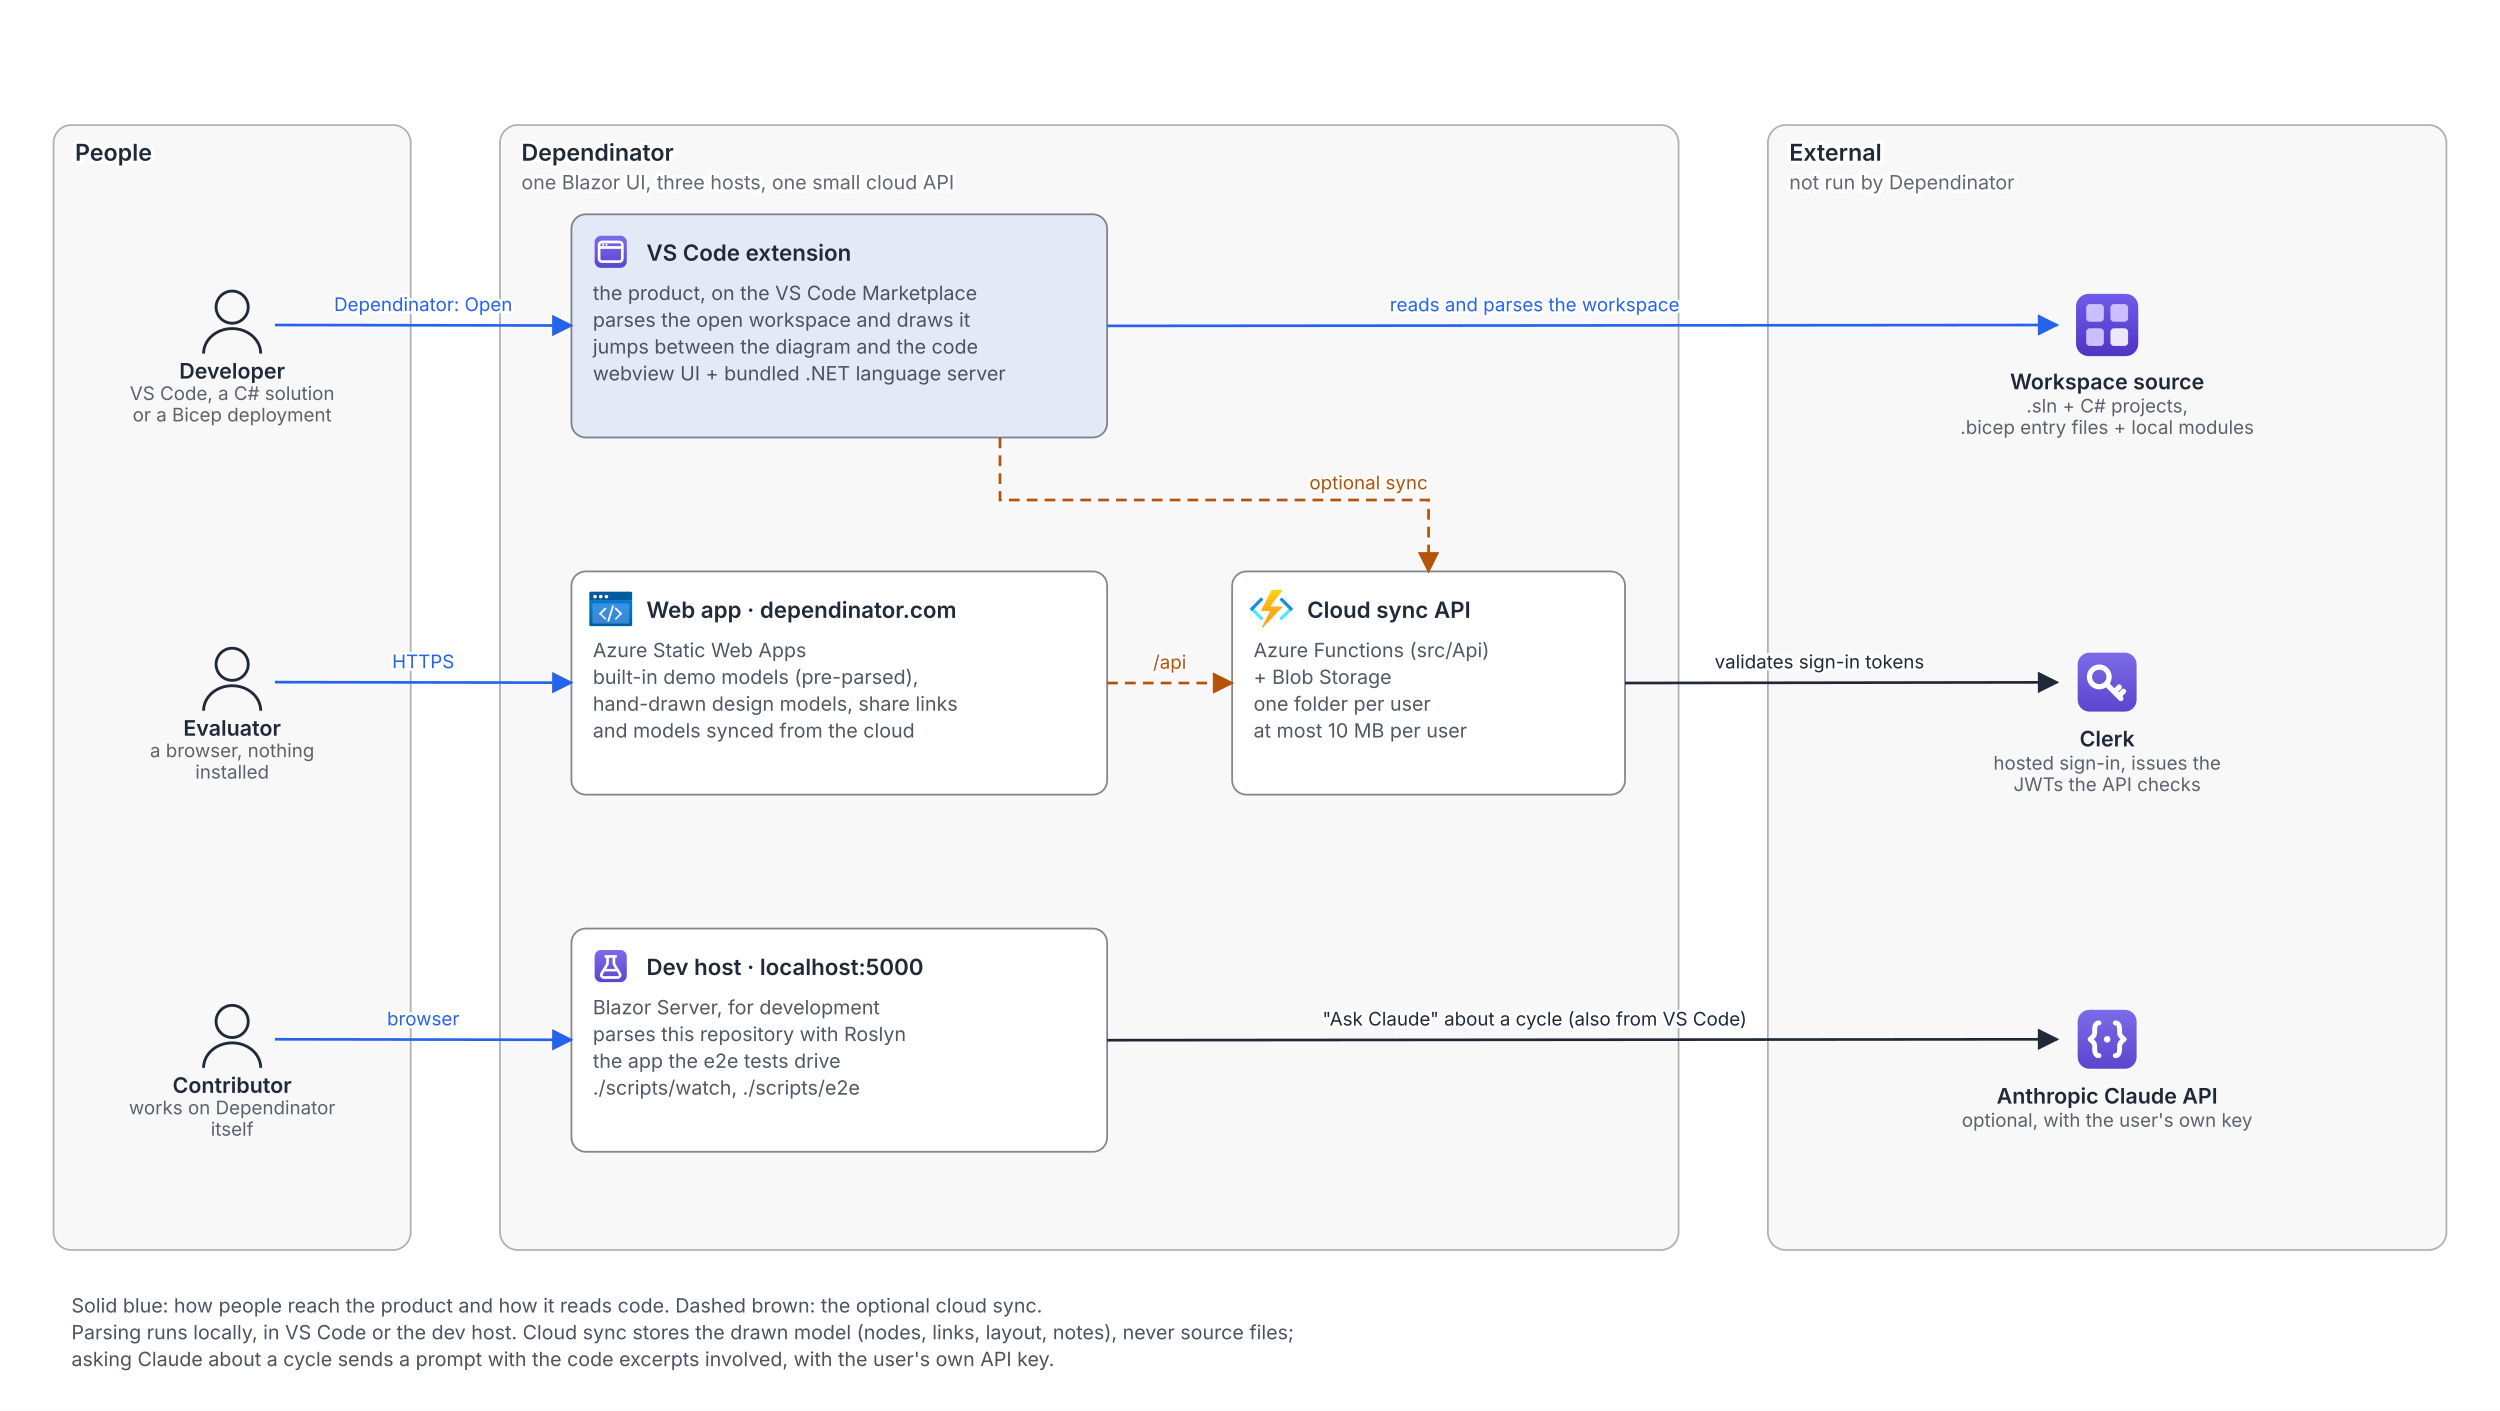
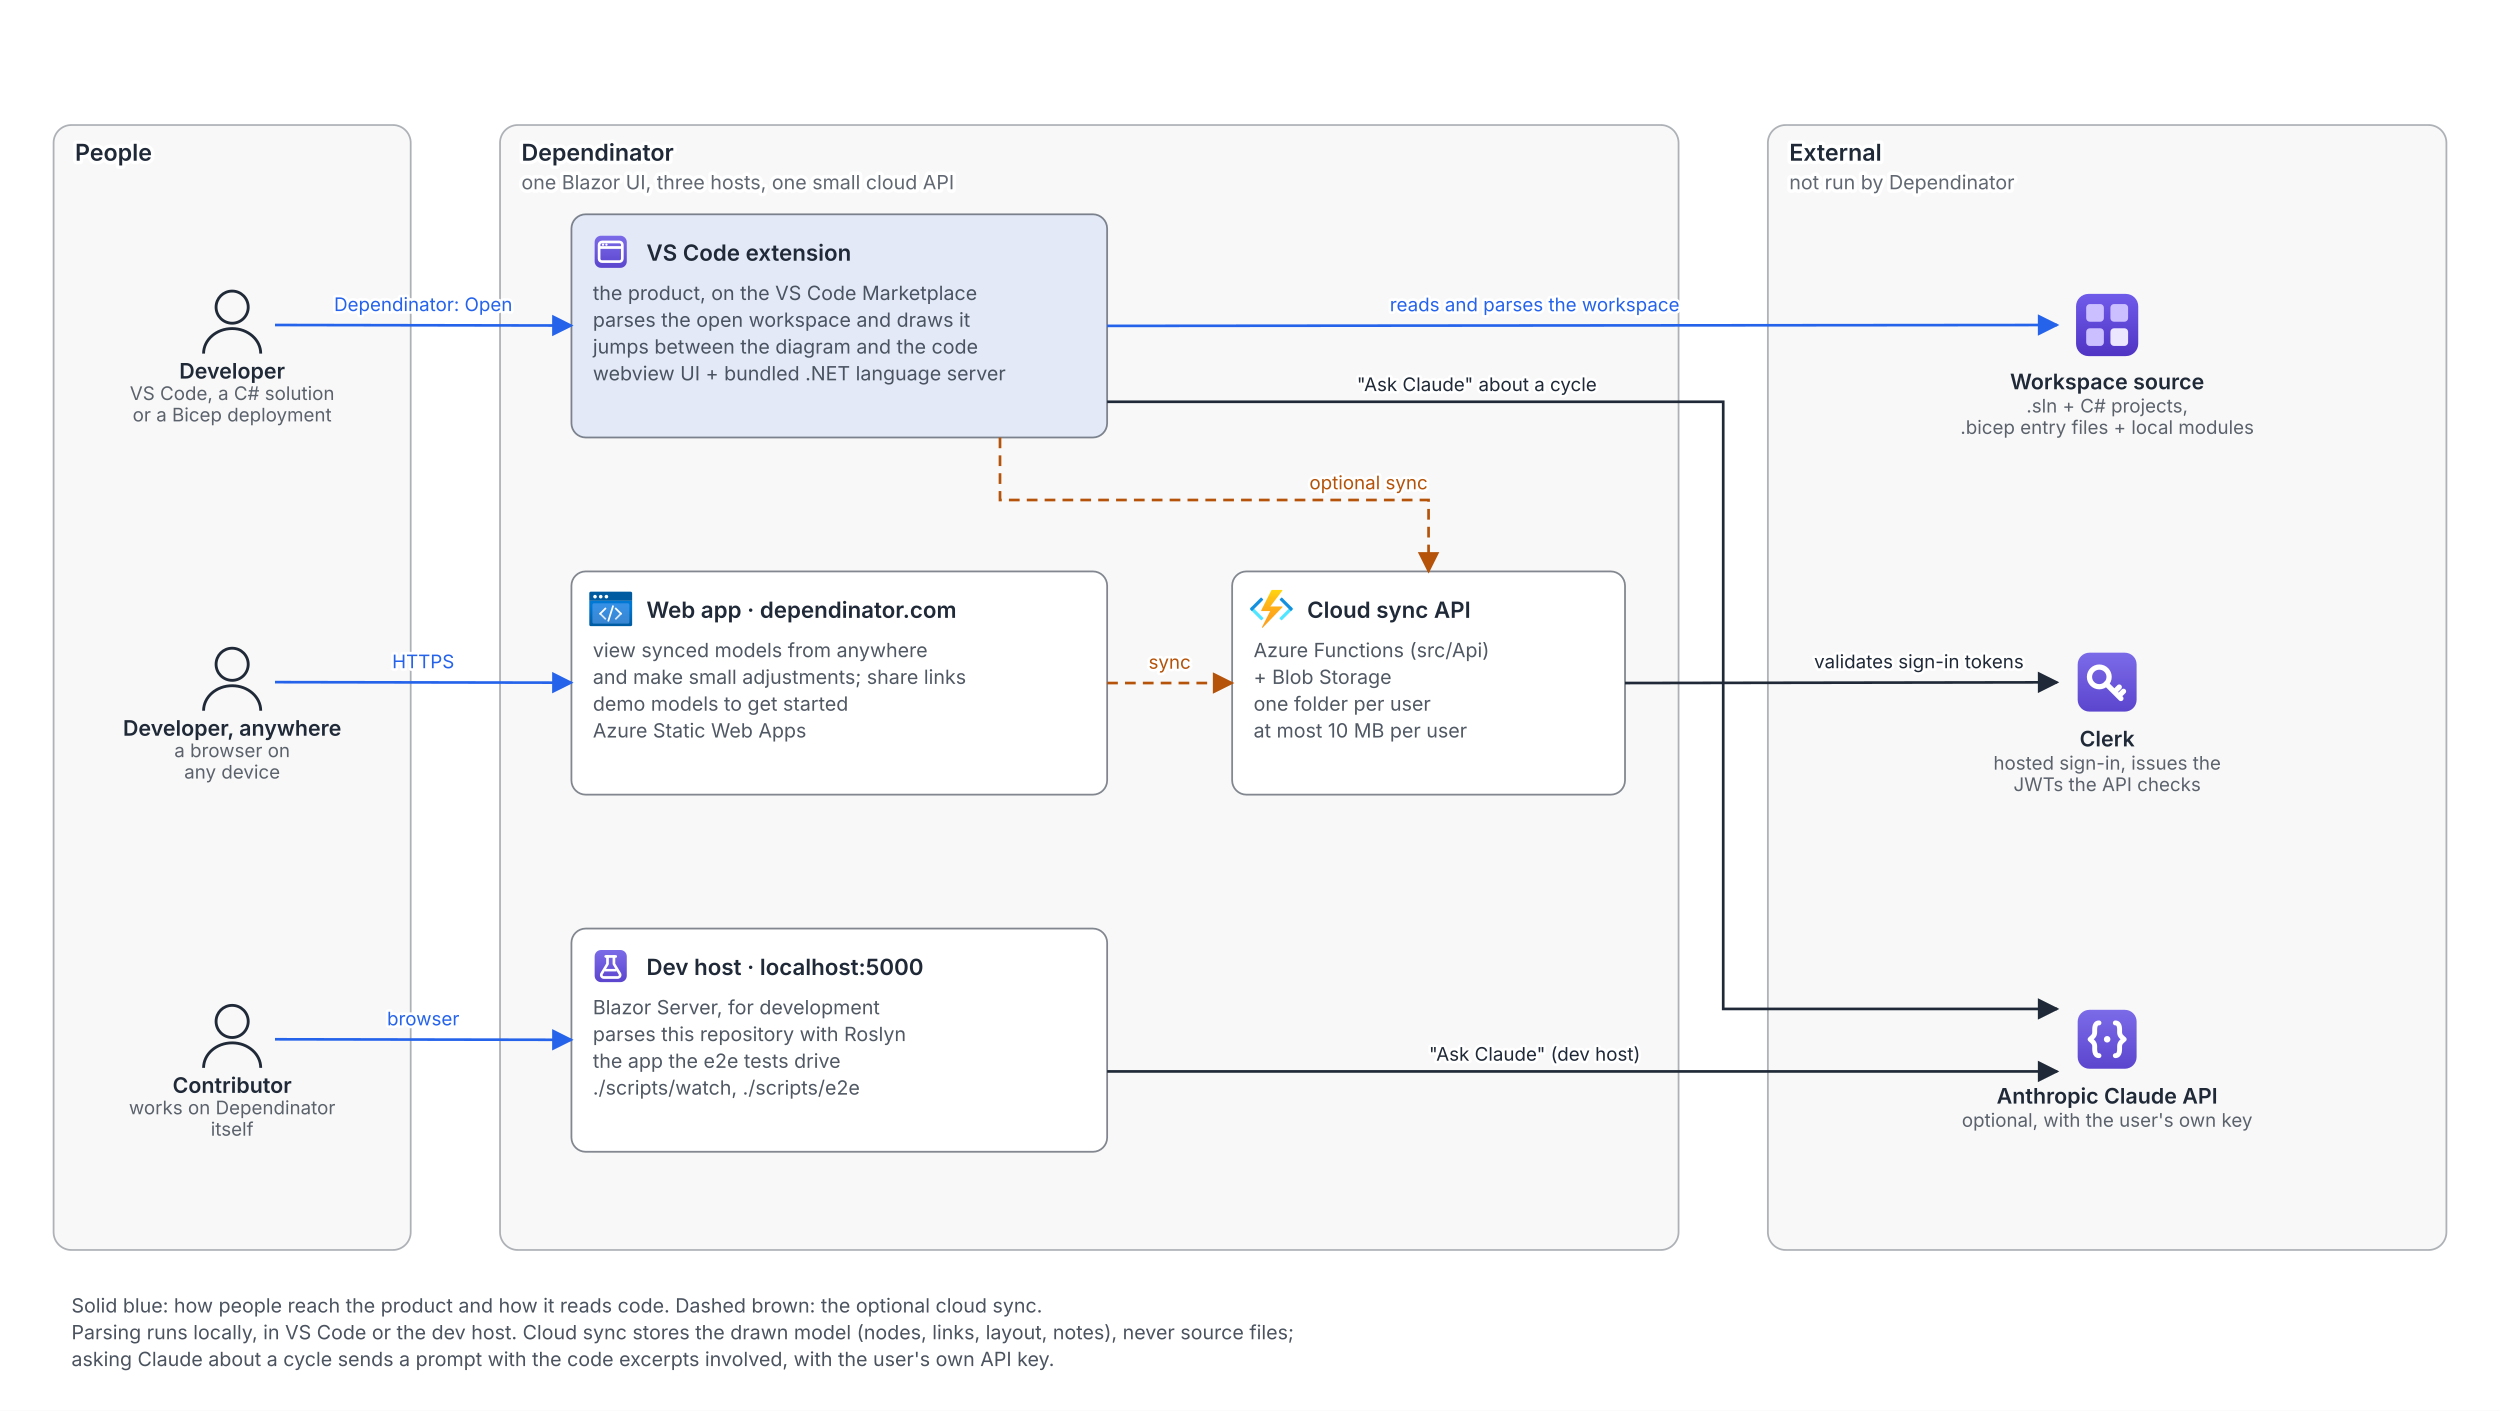
- <svg xmlns="http://www.w3.org/2000/svg" viewBox="0 0 1400 790" role="img" aria-label="Context view of Dependinator: developers use the VS Code extension, which parses their workspace; evaluators use the web app at dependinator.com; contributors use the Blazor Server dev host. The VS Code extension and the web app can sync models through a small Azure Functions API with Blob Storage that validates Clerk sign-in tokens; the Claude API is used, optionally, with the user's own key." font-family="Segoe UI, Inter, system-ui, sans-serif" style="max-width:100%;height:auto;color:var(--fg,#1f2937)">
+ <svg xmlns="http://www.w3.org/2000/svg" viewBox="0 0 1400 790" role="img" aria-label="Context view of Dependinator: developers use the VS Code extension, which parses their workspace; the same users view and adjust their synced models on dependinator.com from any device; contributors use the Blazor Server dev host. The VS Code extension and the web app can sync models through a small Azure Functions API with Blob Storage that validates Clerk sign-in tokens; the VS Code extension and the dev host call the Claude API, optionally, with the user's own key." font-family="Segoe UI, Inter, system-ui, sans-serif" style="max-width:100%;height:auto;color:var(--fg,#1f2937)">
  <defs>
    <marker id="arrow" viewBox="0 0 10 10" refX="9" refY="5" markerWidth="8" markerHeight="8" orient="auto-start-reverse">
      <path d="M 0 0 L 10 5 L 0 10 z" fill="currentColor" />
    </marker>
    <marker id="arrow-accent" viewBox="0 0 10 10" refX="9" refY="5" markerWidth="8" markerHeight="8" orient="auto-start-reverse">
      <path d="M 0 0 L 10 5 L 0 10 z" fill="var(--accent, #2563eb)" />
    </marker>
    <marker id="arrow-async" viewBox="0 0 10 10" refX="9" refY="5" markerWidth="8" markerHeight="8" orient="auto-start-reverse">
      <path d="M 0 0 L 10 5 L 0 10 z" fill="var(--accent2, #b45309)" />
    </marker>
    <symbol id="ic-Api" viewBox="0 0 24 24">
      <defs>
        <linearGradient id="gradApi" x1="0" y1="0" x2="0" y2="1">
          <stop offset="0" stop-color="#7B6BE8" />
          <stop offset="1" stop-color="#5B45CE" />
        </linearGradient>
      </defs>
      <rect x="3" y="3" width="18" height="18" rx="3.6" fill="url(#gradApi)" />
      <g fill="none" stroke="#fff" stroke-width="1.5" stroke-linecap="round" stroke-linejoin="round">
        <path d="M9.5,7 C8,7 8.2,9 8.2,9.8 C8.2,11 7.4,11.4 6.8,12 C7.4,12.6 8.2,13 8.2,14.2 C8.2,15 8,17 9.5,17" />
        <path d="M14.5,7 C16,7 15.8,9 15.8,9.8 C15.8,11 16.6,11.4 17.2,12 C16.6,12.6 15.8,13 15.8,14.2 C15.8,15 16,17 14.5,17" />
      </g>
      <circle cx="12" cy="12" r="1" fill="#fff" />
    </symbol>
    <symbol id="ic-Authentication" viewBox="0 0 24 24">
      <defs>
        <linearGradient id="gradAuthentication" x1="0" y1="0" x2="0" y2="1">
          <stop offset="0" stop-color="#7B6BE8" />
          <stop offset="1" stop-color="#5B45CE" />
        </linearGradient>
      </defs>
      <rect x="3" y="3" width="18" height="18" rx="3.6" fill="url(#gradAuthentication)" />
      <g fill="none" stroke="#fff" stroke-width="1.6" stroke-linecap="round" stroke-linejoin="round">
        <circle cx="9.6" cy="10.4" r="3" />
        <path d="M11.7,12.5 l4.5,4.5" />
        <path d="M14.4,14.8 l1.3,-1.3" />
        <path d="M15.7,16.1 l1.3,-1.3" />
      </g>
    </symbol>
    <symbol id="ic-Azure-Functions" viewBox="0 0 18 18">
      <defs>
        <linearGradient id="Azure-Functions-i1" x1="-175.993" y1="-343.723" x2="-175.993" y2="-359.232" gradientTransform="translate(212.573 370.548) scale(1.156 1.029)" gradientUnits="userSpaceOnUse">
          <stop offset="0" stop-color="#fea11b" />
          <stop offset="0.284" stop-color="#fea51a" />
          <stop offset="0.547" stop-color="#feb018" />
          <stop offset="0.8" stop-color="#ffc314" />
          <stop offset="1" stop-color="#ffd70f" />
        </linearGradient>
      </defs>
      <g>
        <path d="M2.37,7.475H3.2a.267.267,0,0,1,.267.267v6.148a.533.533,0,0,1-.533.533H2.1a0,0,0,0,1,0,0V7.741a.267.267,0,0,1,.267-.267Z" transform="translate(12.507 16.705) rotate(134.919)" fill="#50e6ff" />
        <path d="M2.325,3.6h.833a.267.267,0,0,1,.267.267v6.583a0,0,0,0,1,0,0H2.591a.533.533,0,0,1-.533-.533V3.865A.267.267,0,0,1,2.325,3.6Z" transform="translate(5.759 0.114) rotate(44.919)" fill="#1490df" />
      </g>
      <g>
        <path d="M14.53,7.475h.833a.533.533,0,0,1,.533.533v6.148a.267.267,0,0,1-.267.267H14.8a.267.267,0,0,1-.267-.267V7.475a0,0,0,0,1,0,0Z" transform="translate(12.223 -7.555) rotate(45.081)" fill="#50e6ff" />
        <path d="M15.108,3.6h.833a0,0,0,0,1,0,0v6.583a.267.267,0,0,1-.267.267h-.833a.267.267,0,0,1-.267-.267V4.131a.533.533,0,0,1,.533-.533Z" transform="translate(31.022 1.222) rotate(135.081)" fill="#1490df" />
      </g>
      <path d="M8.459,9.9H4.87a.193.193,0,0,1-.2-.181.166.166,0,0,1,.018-.075L8.991,1.13a.206.206,0,0,1,.186-.106h4.245a.193.193,0,0,1,.2.181.165.165,0,0,1-.035.1L8.534,7.966h4.928a.193.193,0,0,1,.2.181.176.176,0,0,1-.052.122L5.421,16.788c-.077.046-.624.5-.356-.189h0Z" fill="url(#Azure-Functions-i1)" />
    </symbol>
    <symbol id="ic-Solution" viewBox="0 0 24 24">
      <defs>
        <linearGradient id="gradSolution" x1="0" y1="0" x2="0" y2="1">
          <stop offset="0" stop-color="#6F5BEA" />
          <stop offset="1" stop-color="#5034C4" />
        </linearGradient>
      </defs>
      <rect x="2.5" y="2.5" width="19" height="19" rx="3.8" fill="url(#gradSolution)" />
      <rect x="5.6" y="5.6" width="5.4" height="5.4" rx="1.1" fill="#CBBFFF" />
      <rect x="13" y="5.6" width="5.4" height="5.4" rx="1.1" fill="#CBBFFF" />
      <rect x="5.6" y="13" width="5.4" height="5.4" rx="1.1" fill="#CBBFFF" />
      <rect x="13" y="13" width="5.4" height="5.4" rx="1.1" fill="#ECE6FF" />
    </symbol>
    <symbol id="ic-Static-Web-Apps" viewBox="0 0 18 18">
      <defs>
        <linearGradient id="Static-Web-Apps-i1" x1="9" y1="16.236" x2="9" y2="5.599" gradientUnits="userSpaceOnUse">
          <stop offset="0" stop-color="#005ba1" />
          <stop offset="0.775" stop-color="#0078d4" />
        </linearGradient>
      </defs>
      <g>
        <path d="M0,5.6H18a0,0,0,0,1,0,0V15.635a.6.6,0,0,1-.6.6H.6a.6.6,0,0,1-.6-.6V5.6A0,0,0,0,1,0,5.6Z" fill="url(#Static-Web-Apps-i1)" />
        <rect x="1.309" y="6.657" width="15.527" height="8.514" rx="0.6" fill="#5ea0ef" opacity="0.6" />
        <path d="M.6,1.764H17.4a.6.6,0,0,1,.6.6V5.6a0,0,0,0,1,0,0H0a0,0,0,0,1,0,0V2.365A.6.6,0,0,1,.6,1.764Z" fill="#005ba1" />
        <path d="M7.109,13.217l-.321.32a.144.144,0,0,1-.205,0L4.258,11.205a.29.29,0,0,1,0-.41l.321-.32L7.11,13.012A.145.145,0,0,1,7.109,13.217Zm3.653,0,.321.32a.144.144,0,0,0,.205,0l2.325-2.332a.29.29,0,0,0,0-.41l-.322-.32-2.53,2.537A.145.145,0,0,0,10.762,13.217Z" fill="#fff" opacity="0.8" />
        <path d="M6.831,8.433l.32.321a.144.144,0,0,1,0,.205L4.576,11.527l-.32-.322a.289.289,0,0,1,0-.41l2.37-2.363A.145.145,0,0,1,6.831,8.433Zm4.207,0-.32.321a.144.144,0,0,0,0,.205l2.575,2.568.32-.321a.292.292,0,0,0,0-.411l-2.37-2.362A.144.144,0,0,0,11.038,8.434Z" fill="#fff" />
        <path d="M8.159,14.363,7.646,14.2a.105.105,0,0,1-.067-.131L9.669,7.54a.1.1,0,0,1,.13-.067l.513.164a.1.1,0,0,1,.067.13L8.289,14.3A.1.1,0,0,1,8.159,14.363Z" fill="#fff" />
        <path d="M3.166,3.847a.76.76,0,1,1-.76-.76A.76.76,0,0,1,3.166,3.847ZM4.8,3.087a.76.76,0,1,0,.76.76A.76.76,0,0,0,4.8,3.087Zm2.393,0a.76.76,0,1,0,.76.76A.76.76,0,0,0,7.191,3.087Z" fill="#fff" />
      </g>
    </symbol>
    <symbol id="ic-Testing" viewBox="0 0 24 24">
      <defs>
        <linearGradient id="gradTesting" x1="0" y1="0" x2="0" y2="1">
          <stop offset="0" stop-color="#7B6BE8" />
          <stop offset="1" stop-color="#5B45CE" />
        </linearGradient>
      </defs>
      <rect x="3" y="3" width="18" height="18" rx="3.6" fill="url(#gradTesting)" />
      <g fill="none" stroke="#fff" stroke-width="1.5" stroke-linecap="round" stroke-linejoin="round">
        <path d="M10.2,6.6 v4.2 l-3.3,5.5 a1.4,1.4 0 0 0 1.2,2.1 h7.8 a1.4,1.4 0 0 0 1.2,-2.1 l-3.3,-5.5 v-4.2" />
        <line x1="9.2" y1="6.6" x2="14.8" y2="6.6" />
      </g>
      <path d="M8.7,14.3 h6.6" fill="none" stroke="#fff" stroke-width="1.4" />
    </symbol>
    <symbol id="ic-View" viewBox="0 0 24 24">
      <defs>
        <linearGradient id="gradView" x1="0" y1="0" x2="0" y2="1">
          <stop offset="0" stop-color="#7B6BE8" />
          <stop offset="1" stop-color="#5B45CE" />
        </linearGradient>
      </defs>
      <rect x="3" y="3" width="18" height="18" rx="3.6" fill="url(#gradView)" />
      <g fill="none" stroke="#fff" stroke-width="1.5" stroke-linejoin="round">
        <rect x="5.5" y="6.5" width="13" height="11" rx="1.6" />
        <line x1="5.5" y1="9.6" x2="18.5" y2="9.6" />
      </g>
      <g fill="#fff">
        <circle cx="7.7" cy="8" r="0.65" />
        <circle cx="9.6" cy="8" r="0.65" />
      </g>
    </symbol>
  </defs>
  <rect width="1400" height="790" fill="var(--bg, #ffffff)" />
  <rect x="30" y="70" width="200" height="630" rx="10" fill="currentColor" fill-opacity="0.035" stroke="currentColor" stroke-opacity="0.35" />
  <rect x="280" y="70" width="660" height="630" rx="10" fill="currentColor" fill-opacity="0.035" stroke="currentColor" stroke-opacity="0.35" />
  <rect x="990" y="70" width="380" height="630" rx="10" fill="currentColor" fill-opacity="0.035" stroke="currentColor" stroke-opacity="0.35" />
  <circle cx="130" cy="172" r="9" fill="none" stroke="currentColor" stroke-width="1.6" />
  <path d="M 114 198 a 16 14 0 0 1 32 0" fill="none" stroke="currentColor" stroke-width="1.6" />
  <text x="130" y="212" font-size="12" font-weight="600" text-anchor="middle" fill="currentColor">Developer</text>
  <text x="130" y="224" font-size="10.5" text-anchor="middle" fill="currentColor" fill-opacity="0.72">VS Code, a C# solution</text>
  <text x="130" y="236" font-size="10.5" text-anchor="middle" fill="currentColor" fill-opacity="0.72">or a Bicep deployment</text>
  <circle cx="130" cy="372" r="9" fill="none" stroke="currentColor" stroke-width="1.6" />
  <path d="M 114 398 a 16 14 0 0 1 32 0" fill="none" stroke="currentColor" stroke-width="1.6" />
-   <text x="130" y="412" font-size="12" font-weight="600" text-anchor="middle" fill="currentColor">Evaluator</text>
-   <text x="130" y="424" font-size="10.5" text-anchor="middle" fill="currentColor" fill-opacity="0.72">a browser, nothing</text>
-   <text x="130" y="436" font-size="10.5" text-anchor="middle" fill="currentColor" fill-opacity="0.72">installed</text>
+   <text x="130" y="412" font-size="12" font-weight="600" text-anchor="middle" fill="currentColor">Developer, anywhere</text>
+   <text x="130" y="424" font-size="10.5" text-anchor="middle" fill="currentColor" fill-opacity="0.72">a browser on</text>
+   <text x="130" y="436" font-size="10.5" text-anchor="middle" fill="currentColor" fill-opacity="0.72">any device</text>
  <circle cx="130" cy="572" r="9" fill="none" stroke="currentColor" stroke-width="1.6" />
  <path d="M 114 598 a 16 14 0 0 1 32 0" fill="none" stroke="currentColor" stroke-width="1.6" />
  <text x="130" y="612" font-size="12" font-weight="600" text-anchor="middle" fill="currentColor">Contributor</text>
  <text x="130" y="624" font-size="10.5" text-anchor="middle" fill="currentColor" fill-opacity="0.72">works on Dependinator</text>
  <text x="130" y="636" font-size="10.5" text-anchor="middle" fill="currentColor" fill-opacity="0.72">itself</text>
  <rect x="320" y="120" width="300" height="125" rx="8" fill="var(--accent, #2563eb)" fill-opacity="0.10" stroke="currentColor" stroke-opacity="0.55" />
  <use href="#ic-View" x="330" y="129" width="24" height="24" />
  <text x="362" y="146" font-size="12.5" font-weight="600" fill="currentColor">VS Code extension</text>
  <text x="332" y="168" font-size="11" fill="currentColor" fill-opacity="0.78">the product, on the VS Code Marketplace</text>
  <text x="332" y="183" font-size="11" fill="currentColor" fill-opacity="0.78">parses the open workspace and draws it</text>
  <text x="332" y="198" font-size="11" fill="currentColor" fill-opacity="0.78">jumps between the diagram and the code</text>
  <text x="332" y="213" font-size="11" fill="currentColor" fill-opacity="0.78">webview UI + bundled .NET language server</text>
  <rect x="320" y="320" width="300" height="125" rx="8" fill="var(--bg, #ffffff)" stroke="currentColor" stroke-opacity="0.55" />
  <use href="#ic-Static-Web-Apps" x="330" y="329" width="24" height="24" />
  <text x="362" y="346" font-size="12.5" font-weight="600" fill="currentColor">Web app · dependinator.com</text>
-   <text x="332" y="368" font-size="11" fill="currentColor" fill-opacity="0.78">Azure Static Web Apps</text>
-   <text x="332" y="383" font-size="11" fill="currentColor" fill-opacity="0.78">built-in demo models (pre-parsed),</text>
-   <text x="332" y="398" font-size="11" fill="currentColor" fill-opacity="0.78">hand-drawn design models, share links</text>
-   <text x="332" y="413" font-size="11" fill="currentColor" fill-opacity="0.78">and models synced from the cloud</text>
+   <text x="332" y="368" font-size="11" fill="currentColor" fill-opacity="0.78">view synced models from anywhere</text>
+   <text x="332" y="383" font-size="11" fill="currentColor" fill-opacity="0.78">and make small adjustments; share links</text>
+   <text x="332" y="398" font-size="11" fill="currentColor" fill-opacity="0.78">demo models to get started</text>
+   <text x="332" y="413" font-size="11" fill="currentColor" fill-opacity="0.78">Azure Static Web Apps</text>
  <rect x="320" y="520" width="300" height="125" rx="8" fill="var(--bg, #ffffff)" stroke="currentColor" stroke-opacity="0.55" />
  <use href="#ic-Testing" x="330" y="529" width="24" height="24" />
  <text x="362" y="546" font-size="12.5" font-weight="600" fill="currentColor">Dev host · localhost:5000</text>
  <text x="332" y="568" font-size="11" fill="currentColor" fill-opacity="0.78">Blazor Server, for development</text>
  <text x="332" y="583" font-size="11" fill="currentColor" fill-opacity="0.78">parses this repository with Roslyn</text>
  <text x="332" y="598" font-size="11" fill="currentColor" fill-opacity="0.78">the app the e2e tests drive</text>
  <text x="332" y="613" font-size="11" fill="currentColor" fill-opacity="0.78">./scripts/watch, ./scripts/e2e</text>
  <rect x="690" y="320" width="220" height="125" rx="8" fill="var(--bg, #ffffff)" stroke="currentColor" stroke-opacity="0.55" />
  <use href="#ic-Azure-Functions" x="700" y="329" width="24" height="24" />
  <text x="732" y="346" font-size="12.5" font-weight="600" fill="currentColor">Cloud sync API</text>
  <text x="702" y="368" font-size="11" fill="currentColor" fill-opacity="0.78">Azure Functions (src/Api)</text>
  <text x="702" y="383" font-size="11" fill="currentColor" fill-opacity="0.78">+ Blob Storage</text>
  <text x="702" y="398" font-size="11" fill="currentColor" fill-opacity="0.78">one folder per user</text>
  <text x="702" y="413" font-size="11" fill="currentColor" fill-opacity="0.78">at most 10 MB per user</text>
  <use href="#ic-Solution" x="1158.0" y="160.0" width="44" height="44" />
  <text x="1180" y="218.0" font-size="12" font-weight="600" text-anchor="middle" fill="currentColor">Workspace source</text>
  <text x="1180" y="231.0" font-size="10.5" text-anchor="middle" fill="currentColor" fill-opacity="0.72">.sln + C# projects,</text>
  <text x="1180" y="243.0" font-size="10.5" text-anchor="middle" fill="currentColor" fill-opacity="0.72">.bicep entry files + local modules</text>
  <use href="#ic-Authentication" x="1158.0" y="360.0" width="44" height="44" />
  <text x="1180" y="418.0" font-size="12" font-weight="600" text-anchor="middle" fill="currentColor">Clerk</text>
  <text x="1180" y="431.0" font-size="10.5" text-anchor="middle" fill="currentColor" fill-opacity="0.72">hosted sign-in, issues the</text>
  <text x="1180" y="443.0" font-size="10.5" text-anchor="middle" fill="currentColor" fill-opacity="0.72">JWTs the API checks</text>
  <use href="#ic-Api" x="1158.0" y="560.0" width="44" height="44" />
  <text x="1180" y="618.0" font-size="12" font-weight="600" text-anchor="middle" fill="currentColor">Anthropic Claude API</text>
  <text x="1180" y="631.0" font-size="10.5" text-anchor="middle" fill="currentColor" fill-opacity="0.72">optional, with the user's own key</text>
  <path d="M 154.0 182.0 L 320.0 182.3" fill="none" stroke="var(--accent, #2563eb)" stroke-width="1.5" marker-end="url(#arrow-accent)" />
  <text x="237.0" y="174.2" font-size="10.5" text-anchor="middle" fill="var(--accent, #2563eb)" style="paint-order:stroke;stroke:var(--bg, #ffffff);stroke-width:3px;stroke-linejoin:round">Dependinator: Open</text>
  <path d="M 154.0 382.0 L 320.0 382.3" fill="none" stroke="var(--accent, #2563eb)" stroke-width="1.5" marker-end="url(#arrow-accent)" />
  <text x="237.0" y="374.2" font-size="10.5" text-anchor="middle" fill="var(--accent, #2563eb)" style="paint-order:stroke;stroke:var(--bg, #ffffff);stroke-width:3px;stroke-linejoin:round">HTTPS</text>
  <path d="M 154.0 582.0 L 320.0 582.3" fill="none" stroke="var(--accent, #2563eb)" stroke-width="1.5" marker-end="url(#arrow-accent)" />
  <text x="237.0" y="574.2" font-size="10.5" text-anchor="middle" fill="var(--accent, #2563eb)" style="paint-order:stroke;stroke:var(--bg, #ffffff);stroke-width:3px;stroke-linejoin:round">browser</text>
  <path d="M 620.0 182.5 L 1152.0 182.0" fill="none" stroke="var(--accent, #2563eb)" stroke-width="1.5" marker-end="url(#arrow-accent)" />
  <text x="859.4" y="174.3" font-size="10.5" text-anchor="middle" fill="var(--accent, #2563eb)" style="paint-order:stroke;stroke:var(--bg, #ffffff);stroke-width:3px;stroke-linejoin:round">reads and parses the workspace</text>
  <path d="M 560.0 245.0 L 560.0 280.0 L 800.0 280.0 L 800.0 320.0" fill="none" stroke="var(--accent2, #b45309)" stroke-width="1.5" stroke-dasharray="6 4" marker-end="url(#arrow-async)" />
  <text x="766.4" y="274.0" font-size="10.5" text-anchor="middle" fill="var(--accent2, #b45309)" style="paint-order:stroke;stroke:var(--bg, #ffffff);stroke-width:3px;stroke-linejoin:round">optional sync</text>
  <path d="M 620.0 382.5 L 690.0 382.5" fill="none" stroke="var(--accent2, #b45309)" stroke-width="1.5" stroke-dasharray="6 4" marker-end="url(#arrow-async)" />
-   <text x="655.0" y="374.5" font-size="10.5" text-anchor="middle" fill="var(--accent2, #b45309)" style="paint-order:stroke;stroke:var(--bg, #ffffff);stroke-width:3px;stroke-linejoin:round">/api</text>
+   <text x="655.0" y="374.5" font-size="10.5" text-anchor="middle" fill="var(--accent2, #b45309)" style="paint-order:stroke;stroke:var(--bg, #ffffff);stroke-width:3px;stroke-linejoin:round">sync</text>
  <path d="M 910.0 382.5 L 1152.0 382.1" fill="none" stroke="currentColor" stroke-width="1.5" marker-end="url(#arrow)" />
-   <text x="1018.9" y="374.3" font-size="10.5" text-anchor="middle" fill="currentColor" style="paint-order:stroke;stroke:var(--bg, #ffffff);stroke-width:3px;stroke-linejoin:round">validates sign-in tokens</text>
-   <path d="M 620.0 582.5 L 1152.0 582.0" fill="none" stroke="currentColor" stroke-width="1.5" marker-end="url(#arrow)" />
-   <text x="859.4" y="574.3" font-size="10.5" text-anchor="middle" fill="currentColor" style="paint-order:stroke;stroke:var(--bg, #ffffff);stroke-width:3px;stroke-linejoin:round">"Ask Claude" about a cycle (also from VS Code)</text>
+   <text x="1074.6" y="374.2" font-size="10.5" text-anchor="middle" fill="currentColor" style="paint-order:stroke;stroke:var(--bg, #ffffff);stroke-width:3px;stroke-linejoin:round">validates sign-in tokens</text>
+   <path d="M 620.0 225.0 L 965.0 225.0 L 965.0 565.0 L 1152.0 565.0" fill="none" stroke="currentColor" stroke-width="1.5" marker-end="url(#arrow)" />
+   <text x="827.0" y="219.0" font-size="10.5" text-anchor="middle" fill="currentColor" style="paint-order:stroke;stroke:var(--bg, #ffffff);stroke-width:3px;stroke-linejoin:round">"Ask Claude" about a cycle</text>
+   <path d="M 620.0 600.0 L 1152.0 600.0" fill="none" stroke="currentColor" stroke-width="1.5" marker-end="url(#arrow)" />
+   <text x="859.4" y="594.0" font-size="10.5" text-anchor="middle" fill="currentColor" style="paint-order:stroke;stroke:var(--bg, #ffffff);stroke-width:3px;stroke-linejoin:round">"Ask Claude" (dev host)</text>
  <text x="40" y="735" font-size="11" text-anchor="start" fill="currentColor" fill-opacity="0.8">Solid blue: how people reach the product and how it reads code. Dashed brown: the optional cloud sync.</text>
  <text x="40" y="750" font-size="11" text-anchor="start" fill="currentColor" fill-opacity="0.8">Parsing runs locally, in VS Code or the dev host. Cloud sync stores the drawn model (nodes, links, layout, notes), never source files;</text>
  <text x="40" y="765" font-size="11" text-anchor="start" fill="currentColor" fill-opacity="0.8">asking Claude about a cycle sends a prompt with the code excerpts involved, with the user's own API key.</text>
  <text x="42" y="90" font-size="13" font-weight="600" fill="currentColor" style="paint-order:stroke;stroke:var(--bg, #ffffff);stroke-width:4px;stroke-linejoin:round">People</text>
  <text x="292" y="90" font-size="13" font-weight="600" fill="currentColor" style="paint-order:stroke;stroke:var(--bg, #ffffff);stroke-width:4px;stroke-linejoin:round">Dependinator</text>
  <text x="292" y="106" font-size="11" fill="currentColor" fill-opacity="0.7" style="paint-order:stroke;stroke:var(--bg, #ffffff);stroke-width:4px;stroke-linejoin:round">one Blazor UI, three hosts, one small cloud API</text>
  <text x="1002" y="90" font-size="13" font-weight="600" fill="currentColor" style="paint-order:stroke;stroke:var(--bg, #ffffff);stroke-width:4px;stroke-linejoin:round">External</text>
  <text x="1002" y="106" font-size="11" fill="currentColor" fill-opacity="0.7" style="paint-order:stroke;stroke:var(--bg, #ffffff);stroke-width:4px;stroke-linejoin:round">not run by Dependinator</text>
</svg>
